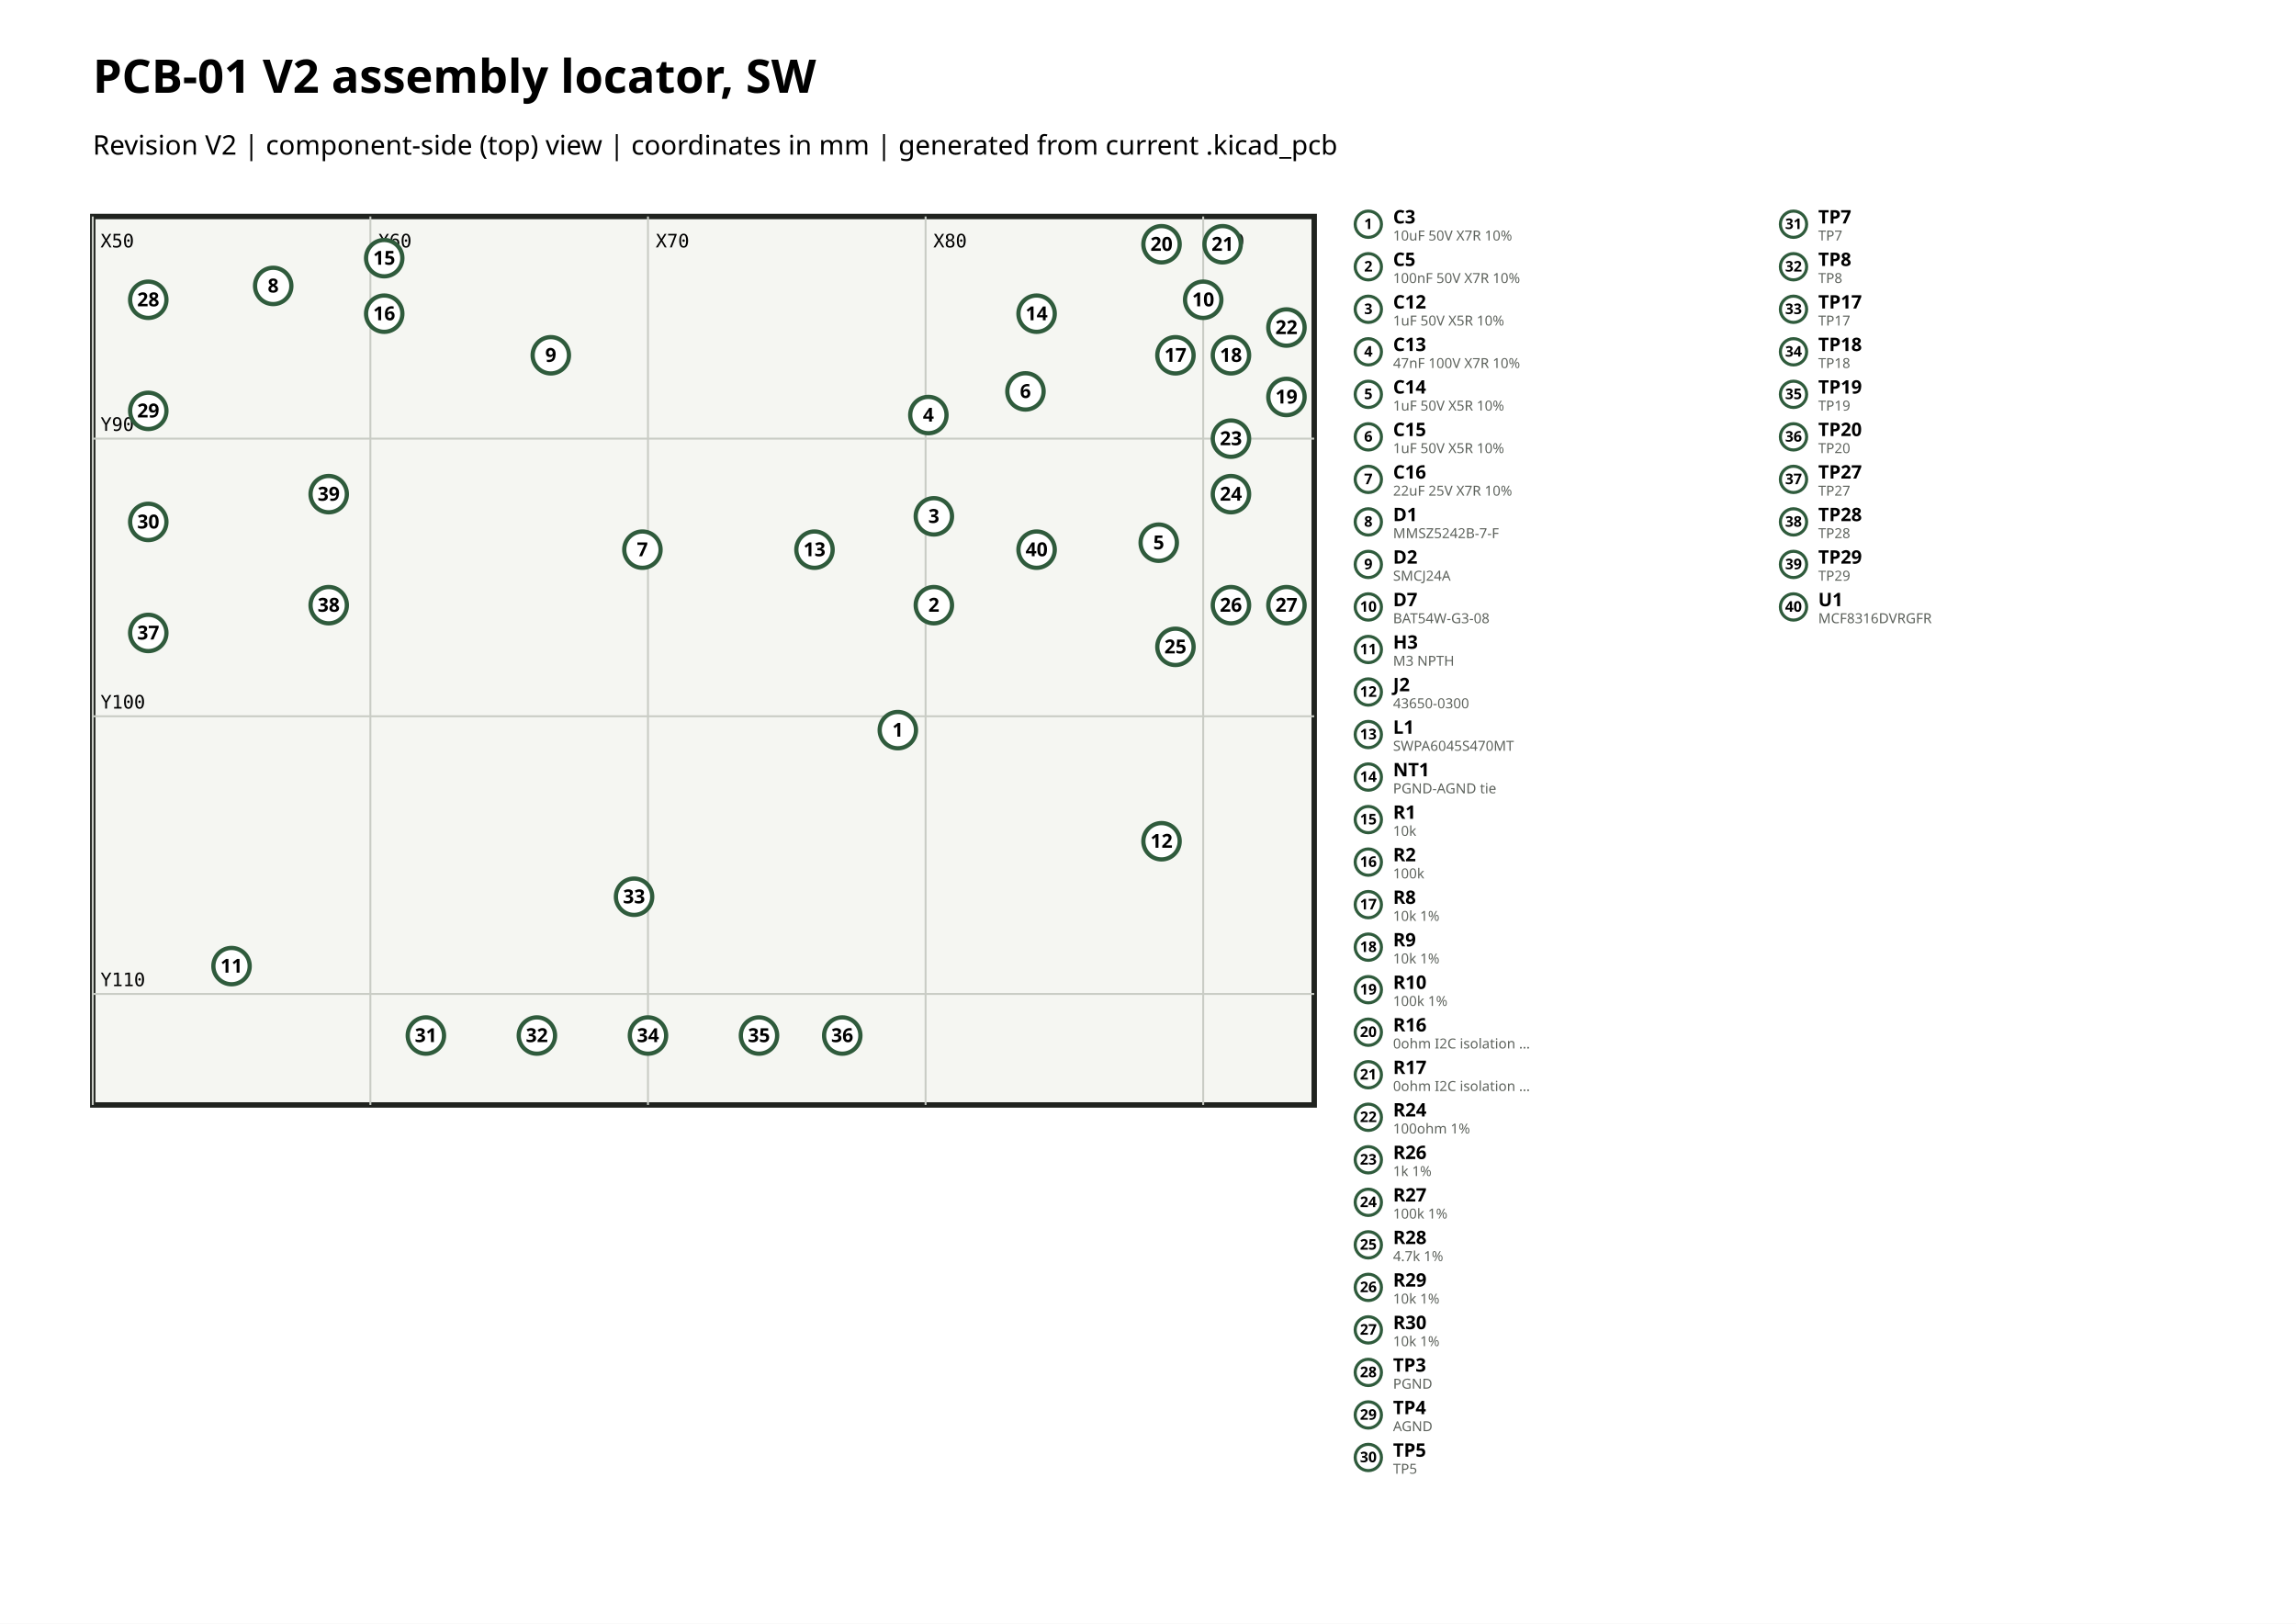
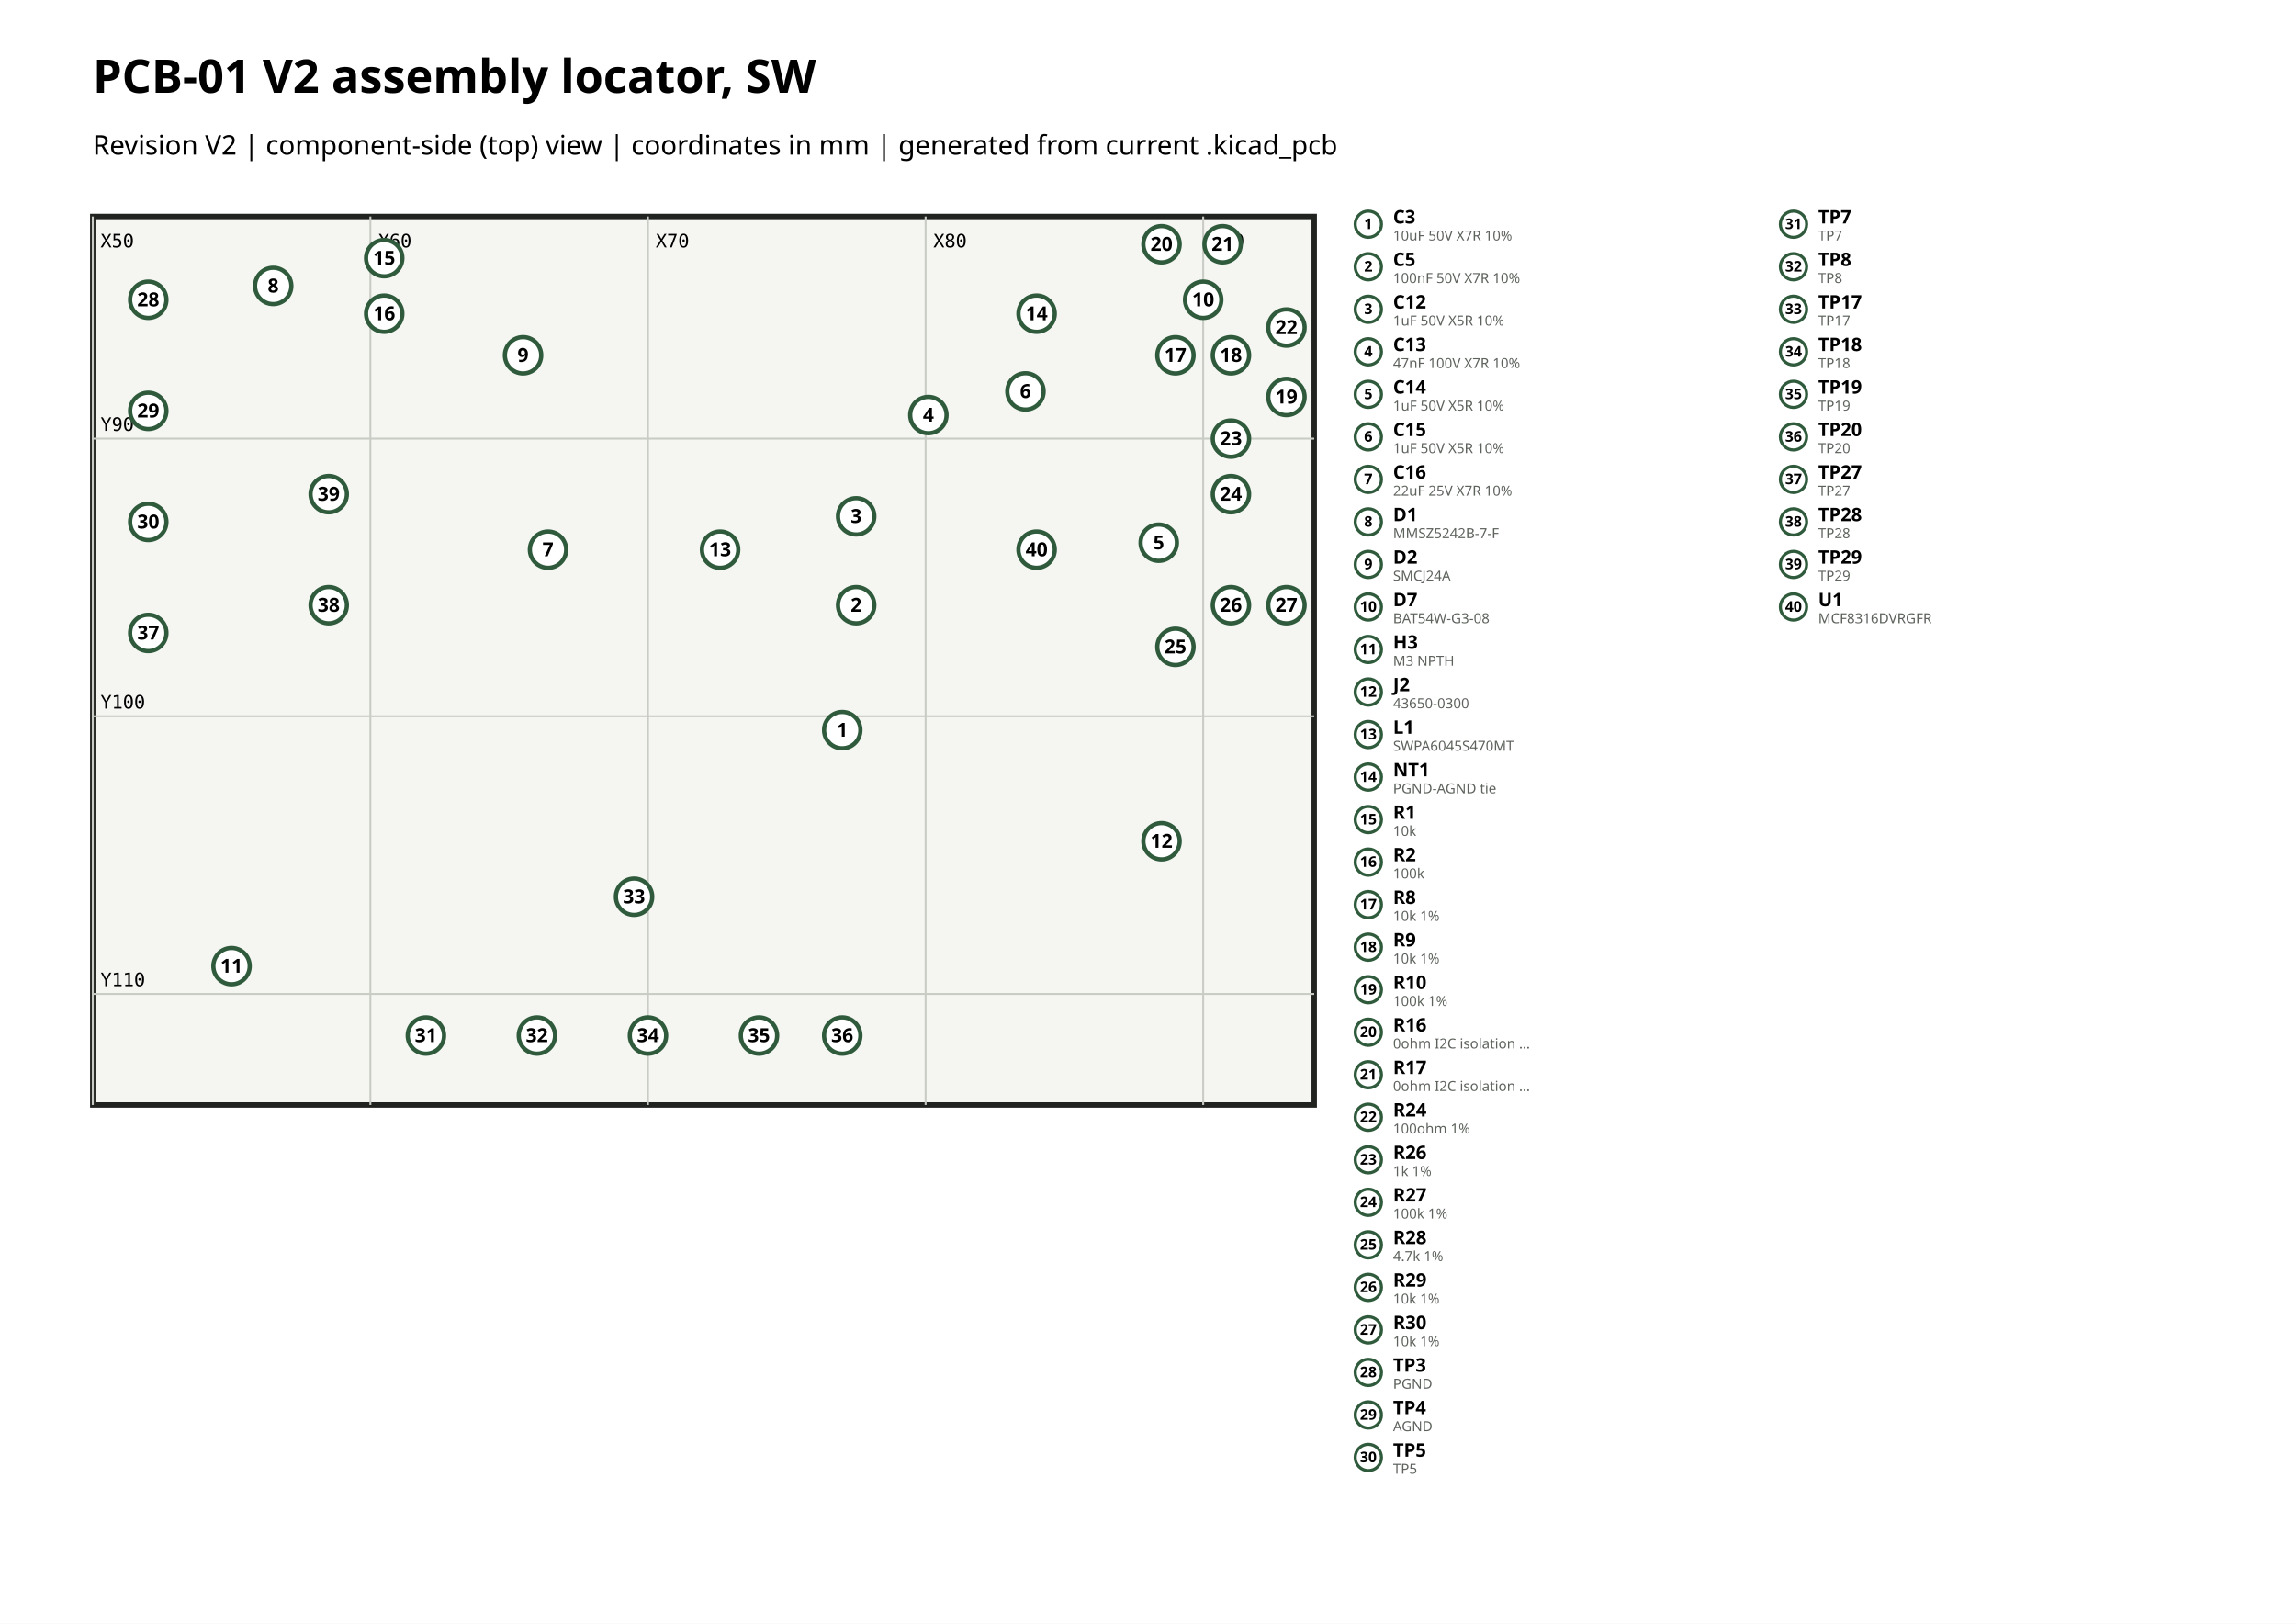
<svg xmlns="http://www.w3.org/2000/svg" width="297.0mm" height="210.0mm" viewBox="0 0 297.0 210.0">
  <rect width="297" height="210" fill="white" />
  <text x="12" y="12" font-family="sans-serif" font-size="6" font-weight="700">PCB-01 V2 assembly locator, SW</text>
  <text x="12" y="20" font-family="sans-serif" font-size="3.5">Revision V2 | component-side (top) view | coordinates in mm | generated from current .kicad_pcb</text>
  <rect x="12.0" y="28.0" width="158.0" height="114.909" fill="#f5f6f2" stroke="#20231f" stroke-width="0.7" />
  <line x1="12.00" y1="28.0" x2="12.00" y2="142.91" stroke="#c9ccc5" stroke-width="0.25" />
  <text x="13.00" y="32.00" font-family="monospace" font-size="2.4">X50</text>
  <line x1="47.91" y1="28.0" x2="47.91" y2="142.91" stroke="#c9ccc5" stroke-width="0.25" />
  <text x="48.91" y="32.00" font-family="monospace" font-size="2.4">X60</text>
  <line x1="83.82" y1="28.0" x2="83.82" y2="142.91" stroke="#c9ccc5" stroke-width="0.25" />
  <text x="84.82" y="32.00" font-family="monospace" font-size="2.4">X70</text>
  <line x1="119.73" y1="28.0" x2="119.73" y2="142.91" stroke="#c9ccc5" stroke-width="0.25" />
  <text x="120.73" y="32.00" font-family="monospace" font-size="2.4">X80</text>
  <line x1="155.64" y1="28.0" x2="155.64" y2="142.91" stroke="#c9ccc5" stroke-width="0.25" />
  <text x="156.64" y="32.00" font-family="monospace" font-size="2.4">X90</text>
  <line x1="12.0" y1="56.73" x2="170.00" y2="56.73" stroke="#c9ccc5" stroke-width="0.25" />
  <text x="13.00" y="55.73" font-family="monospace" font-size="2.4">Y90</text>
  <line x1="12.0" y1="92.64" x2="170.00" y2="92.64" stroke="#c9ccc5" stroke-width="0.25" />
  <text x="13.00" y="91.64" font-family="monospace" font-size="2.4">Y100</text>
  <line x1="12.0" y1="128.55" x2="170.00" y2="128.55" stroke="#c9ccc5" stroke-width="0.25" />
  <text x="13.00" y="127.55" font-family="monospace" font-size="2.4">Y110</text>
-   <circle cx="116.14" cy="94.43" r="0.8" fill="#232722" />
-   <circle cx="116.14" cy="94.43" r="2.35" fill="white" stroke="#2f5b3c" stroke-width="0.55" />
-   <text x="116.14" y="95.28" text-anchor="middle" font-family="sans-serif" font-size="2.5" font-weight="700">1</text>
-   <circle cx="120.80" cy="78.27" r="0.8" fill="#232722" />
-   <circle cx="120.80" cy="78.27" r="2.35" fill="white" stroke="#2f5b3c" stroke-width="0.55" />
-   <text x="120.80" y="79.12" text-anchor="middle" font-family="sans-serif" font-size="2.5" font-weight="700">2</text>
-   <circle cx="120.80" cy="66.78" r="0.8" fill="#232722" />
-   <circle cx="120.80" cy="66.78" r="2.35" fill="white" stroke="#2f5b3c" stroke-width="0.55" />
-   <text x="120.80" y="67.63" text-anchor="middle" font-family="sans-serif" font-size="2.5" font-weight="700">3</text>
+   <circle cx="108.95" cy="94.43" r="0.8" fill="#232722" />
+   <circle cx="108.95" cy="94.43" r="2.35" fill="white" stroke="#2f5b3c" stroke-width="0.55" />
+   <text x="108.95" y="95.28" text-anchor="middle" font-family="sans-serif" font-size="2.5" font-weight="700">1</text>
+   <circle cx="110.75" cy="78.27" r="0.8" fill="#232722" />
+   <circle cx="110.75" cy="78.27" r="2.35" fill="white" stroke="#2f5b3c" stroke-width="0.55" />
+   <text x="110.75" y="79.12" text-anchor="middle" font-family="sans-serif" font-size="2.5" font-weight="700">2</text>
+   <circle cx="110.75" cy="66.78" r="0.8" fill="#232722" />
+   <circle cx="110.75" cy="66.78" r="2.35" fill="white" stroke="#2f5b3c" stroke-width="0.55" />
+   <text x="110.75" y="67.63" text-anchor="middle" font-family="sans-serif" font-size="2.5" font-weight="700">3</text>
  <circle cx="120.09" cy="53.68" r="0.8" fill="#232722" />
  <circle cx="120.09" cy="53.68" r="2.35" fill="white" stroke="#2f5b3c" stroke-width="0.55" />
  <text x="120.09" y="54.53" text-anchor="middle" font-family="sans-serif" font-size="2.5" font-weight="700">4</text>
  <circle cx="149.89" cy="70.19" r="0.8" fill="#232722" />
  <circle cx="149.89" cy="70.19" r="2.35" fill="white" stroke="#2f5b3c" stroke-width="0.55" />
  <text x="149.89" y="71.04" text-anchor="middle" font-family="sans-serif" font-size="2.5" font-weight="700">5</text>
  <circle cx="132.65" cy="50.62" r="0.8" fill="#232722" />
  <circle cx="132.65" cy="50.62" r="2.35" fill="white" stroke="#2f5b3c" stroke-width="0.55" />
  <text x="132.65" y="51.47" text-anchor="middle" font-family="sans-serif" font-size="2.5" font-weight="700">6</text>
-   <circle cx="83.10" cy="71.09" r="0.8" fill="#232722" />
-   <circle cx="83.10" cy="71.09" r="2.35" fill="white" stroke="#2f5b3c" stroke-width="0.55" />
-   <text x="83.10" y="71.94" text-anchor="middle" font-family="sans-serif" font-size="2.5" font-weight="700">7</text>
+   <circle cx="70.89" cy="71.09" r="0.8" fill="#232722" />
+   <circle cx="70.89" cy="71.09" r="2.35" fill="white" stroke="#2f5b3c" stroke-width="0.55" />
+   <text x="70.89" y="71.94" text-anchor="middle" font-family="sans-serif" font-size="2.5" font-weight="700">7</text>
  <circle cx="35.34" cy="36.98" r="0.8" fill="#232722" />
  <circle cx="35.34" cy="36.98" r="2.35" fill="white" stroke="#2f5b3c" stroke-width="0.55" />
  <text x="35.34" y="37.83" text-anchor="middle" font-family="sans-serif" font-size="2.5" font-weight="700">8</text>
-   <circle cx="71.25" cy="45.95" r="0.8" fill="#232722" />
-   <circle cx="71.25" cy="45.95" r="2.35" fill="white" stroke="#2f5b3c" stroke-width="0.55" />
-   <text x="71.25" y="46.80" text-anchor="middle" font-family="sans-serif" font-size="2.5" font-weight="700">9</text>
+   <circle cx="67.66" cy="45.95" r="0.8" fill="#232722" />
+   <circle cx="67.66" cy="45.95" r="2.35" fill="white" stroke="#2f5b3c" stroke-width="0.55" />
+   <text x="67.66" y="46.80" text-anchor="middle" font-family="sans-serif" font-size="2.5" font-weight="700">9</text>
  <circle cx="155.64" cy="38.77" r="0.8" fill="#232722" />
  <circle cx="155.64" cy="38.77" r="2.35" fill="white" stroke="#2f5b3c" stroke-width="0.55" />
  <text x="155.64" y="39.62" text-anchor="middle" font-family="sans-serif" font-size="2.5" font-weight="700">10</text>
  <circle cx="29.95" cy="124.95" r="0.8" fill="#232722" />
  <circle cx="29.95" cy="124.95" r="2.35" fill="white" stroke="#2f5b3c" stroke-width="0.55" />
  <text x="29.95" y="125.80" text-anchor="middle" font-family="sans-serif" font-size="2.5" font-weight="700">11</text>
  <circle cx="150.25" cy="108.80" r="0.8" fill="#232722" />
  <circle cx="150.25" cy="108.80" r="2.35" fill="white" stroke="#2f5b3c" stroke-width="0.55" />
  <text x="150.25" y="109.65" text-anchor="middle" font-family="sans-serif" font-size="2.5" font-weight="700">12</text>
-   <circle cx="105.36" cy="71.09" r="0.8" fill="#232722" />
-   <circle cx="105.36" cy="71.09" r="2.35" fill="white" stroke="#2f5b3c" stroke-width="0.55" />
-   <text x="105.36" y="71.94" text-anchor="middle" font-family="sans-serif" font-size="2.5" font-weight="700">13</text>
+   <circle cx="93.15" cy="71.09" r="0.8" fill="#232722" />
+   <circle cx="93.15" cy="71.09" r="2.35" fill="white" stroke="#2f5b3c" stroke-width="0.55" />
+   <text x="93.15" y="71.94" text-anchor="middle" font-family="sans-serif" font-size="2.5" font-weight="700">13</text>
  <circle cx="134.09" cy="40.57" r="0.8" fill="#232722" />
  <circle cx="134.09" cy="40.57" r="2.35" fill="white" stroke="#2f5b3c" stroke-width="0.55" />
  <text x="134.09" y="41.42" text-anchor="middle" font-family="sans-serif" font-size="2.5" font-weight="700">14</text>
  <circle cx="49.70" cy="33.39" r="0.8" fill="#232722" />
  <circle cx="49.70" cy="33.39" r="2.35" fill="white" stroke="#2f5b3c" stroke-width="0.55" />
  <text x="49.70" y="34.24" text-anchor="middle" font-family="sans-serif" font-size="2.5" font-weight="700">15</text>
  <circle cx="49.70" cy="40.57" r="0.8" fill="#232722" />
  <circle cx="49.70" cy="40.57" r="2.35" fill="white" stroke="#2f5b3c" stroke-width="0.55" />
  <text x="49.70" y="41.42" text-anchor="middle" font-family="sans-serif" font-size="2.5" font-weight="700">16</text>
  <circle cx="152.05" cy="45.95" r="0.8" fill="#232722" />
  <circle cx="152.05" cy="45.95" r="2.35" fill="white" stroke="#2f5b3c" stroke-width="0.55" />
  <text x="152.05" y="46.80" text-anchor="middle" font-family="sans-serif" font-size="2.5" font-weight="700">17</text>
  <circle cx="159.23" cy="45.95" r="0.8" fill="#232722" />
  <circle cx="159.23" cy="45.95" r="2.35" fill="white" stroke="#2f5b3c" stroke-width="0.55" />
  <text x="159.23" y="46.80" text-anchor="middle" font-family="sans-serif" font-size="2.5" font-weight="700">18</text>
  <circle cx="166.41" cy="51.34" r="0.8" fill="#232722" />
  <circle cx="166.41" cy="51.34" r="2.35" fill="white" stroke="#2f5b3c" stroke-width="0.55" />
  <text x="166.41" y="52.19" text-anchor="middle" font-family="sans-serif" font-size="2.5" font-weight="700">19</text>
  <circle cx="150.25" cy="31.59" r="0.8" fill="#232722" />
  <circle cx="150.25" cy="31.59" r="2.35" fill="white" stroke="#2f5b3c" stroke-width="0.55" />
  <text x="150.25" y="32.44" text-anchor="middle" font-family="sans-serif" font-size="2.5" font-weight="700">20</text>
  <circle cx="158.15" cy="31.59" r="0.8" fill="#232722" />
  <circle cx="158.15" cy="31.59" r="2.35" fill="white" stroke="#2f5b3c" stroke-width="0.55" />
  <text x="158.15" y="32.44" text-anchor="middle" font-family="sans-serif" font-size="2.5" font-weight="700">21</text>
  <circle cx="166.41" cy="42.36" r="0.8" fill="#232722" />
  <circle cx="166.41" cy="42.36" r="2.35" fill="white" stroke="#2f5b3c" stroke-width="0.55" />
  <text x="166.41" y="43.21" text-anchor="middle" font-family="sans-serif" font-size="2.5" font-weight="700">22</text>
  <circle cx="159.23" cy="56.73" r="0.8" fill="#232722" />
  <circle cx="159.23" cy="56.73" r="2.35" fill="white" stroke="#2f5b3c" stroke-width="0.55" />
  <text x="159.23" y="57.58" text-anchor="middle" font-family="sans-serif" font-size="2.5" font-weight="700">23</text>
  <circle cx="159.23" cy="63.91" r="0.8" fill="#232722" />
  <circle cx="159.23" cy="63.91" r="2.35" fill="white" stroke="#2f5b3c" stroke-width="0.55" />
  <text x="159.23" y="64.76" text-anchor="middle" font-family="sans-serif" font-size="2.5" font-weight="700">24</text>
  <circle cx="152.05" cy="83.66" r="0.8" fill="#232722" />
  <circle cx="152.05" cy="83.66" r="2.35" fill="white" stroke="#2f5b3c" stroke-width="0.55" />
  <text x="152.05" y="84.51" text-anchor="middle" font-family="sans-serif" font-size="2.5" font-weight="700">25</text>
  <circle cx="159.23" cy="78.27" r="0.8" fill="#232722" />
  <circle cx="159.23" cy="78.27" r="2.35" fill="white" stroke="#2f5b3c" stroke-width="0.55" />
  <text x="159.23" y="79.12" text-anchor="middle" font-family="sans-serif" font-size="2.5" font-weight="700">26</text>
  <circle cx="166.41" cy="78.27" r="0.8" fill="#232722" />
  <circle cx="166.41" cy="78.27" r="2.35" fill="white" stroke="#2f5b3c" stroke-width="0.55" />
  <text x="166.41" y="79.12" text-anchor="middle" font-family="sans-serif" font-size="2.5" font-weight="700">27</text>
  <circle cx="19.18" cy="38.77" r="0.8" fill="#232722" />
  <circle cx="19.18" cy="38.77" r="2.35" fill="white" stroke="#2f5b3c" stroke-width="0.55" />
  <text x="19.18" y="39.62" text-anchor="middle" font-family="sans-serif" font-size="2.5" font-weight="700">28</text>
  <circle cx="19.18" cy="53.14" r="0.8" fill="#232722" />
  <circle cx="19.18" cy="53.14" r="2.35" fill="white" stroke="#2f5b3c" stroke-width="0.55" />
  <text x="19.18" y="53.99" text-anchor="middle" font-family="sans-serif" font-size="2.5" font-weight="700">29</text>
  <circle cx="19.18" cy="67.50" r="0.8" fill="#232722" />
  <circle cx="19.18" cy="67.50" r="2.35" fill="white" stroke="#2f5b3c" stroke-width="0.55" />
  <text x="19.18" y="68.35" text-anchor="middle" font-family="sans-serif" font-size="2.5" font-weight="700">30</text>
  <circle cx="55.09" cy="133.93" r="0.8" fill="#232722" />
  <circle cx="55.09" cy="133.93" r="2.35" fill="white" stroke="#2f5b3c" stroke-width="0.55" />
  <text x="55.09" y="134.78" text-anchor="middle" font-family="sans-serif" font-size="2.5" font-weight="700">31</text>
  <circle cx="69.45" cy="133.93" r="0.8" fill="#232722" />
  <circle cx="69.45" cy="133.93" r="2.35" fill="white" stroke="#2f5b3c" stroke-width="0.55" />
  <text x="69.45" y="134.78" text-anchor="middle" font-family="sans-serif" font-size="2.5" font-weight="700">32</text>
  <circle cx="82.02" cy="115.98" r="0.8" fill="#232722" />
  <circle cx="82.02" cy="115.98" r="2.35" fill="white" stroke="#2f5b3c" stroke-width="0.55" />
  <text x="82.02" y="116.83" text-anchor="middle" font-family="sans-serif" font-size="2.5" font-weight="700">33</text>
  <circle cx="83.82" cy="133.93" r="0.8" fill="#232722" />
  <circle cx="83.82" cy="133.93" r="2.35" fill="white" stroke="#2f5b3c" stroke-width="0.55" />
  <text x="83.82" y="134.78" text-anchor="middle" font-family="sans-serif" font-size="2.5" font-weight="700">34</text>
  <circle cx="98.18" cy="133.93" r="0.8" fill="#232722" />
  <circle cx="98.18" cy="133.93" r="2.35" fill="white" stroke="#2f5b3c" stroke-width="0.55" />
  <text x="98.18" y="134.78" text-anchor="middle" font-family="sans-serif" font-size="2.5" font-weight="700">35</text>
  <circle cx="108.95" cy="133.93" r="0.8" fill="#232722" />
  <circle cx="108.95" cy="133.93" r="2.35" fill="white" stroke="#2f5b3c" stroke-width="0.55" />
  <text x="108.95" y="134.78" text-anchor="middle" font-family="sans-serif" font-size="2.5" font-weight="700">36</text>
  <circle cx="19.18" cy="81.86" r="0.8" fill="#232722" />
  <circle cx="19.18" cy="81.86" r="2.35" fill="white" stroke="#2f5b3c" stroke-width="0.55" />
  <text x="19.18" y="82.71" text-anchor="middle" font-family="sans-serif" font-size="2.5" font-weight="700">37</text>
  <circle cx="42.52" cy="78.27" r="0.8" fill="#232722" />
  <circle cx="42.52" cy="78.27" r="2.35" fill="white" stroke="#2f5b3c" stroke-width="0.55" />
  <text x="42.52" y="79.12" text-anchor="middle" font-family="sans-serif" font-size="2.5" font-weight="700">38</text>
  <circle cx="42.52" cy="63.91" r="0.8" fill="#232722" />
  <circle cx="42.52" cy="63.91" r="2.35" fill="white" stroke="#2f5b3c" stroke-width="0.55" />
  <text x="42.52" y="64.76" text-anchor="middle" font-family="sans-serif" font-size="2.5" font-weight="700">39</text>
  <circle cx="134.09" cy="71.09" r="0.8" fill="#232722" />
  <circle cx="134.09" cy="71.09" r="2.35" fill="white" stroke="#2f5b3c" stroke-width="0.55" />
  <text x="134.09" y="71.94" text-anchor="middle" font-family="sans-serif" font-size="2.5" font-weight="700">40</text>
  <circle cx="177.0" cy="29.0" r="1.7" fill="white" stroke="#2f5b3c" stroke-width="0.4" />
  <text x="177.0" y="29.62" text-anchor="middle" font-family="sans-serif" font-size="1.9" font-weight="700">1</text>
  <text x="180.2" y="28.9" font-family="sans-serif" font-size="2.4" font-weight="700">C3</text>
  <text x="180.2" y="31.1" font-family="sans-serif" font-size="1.8" fill="#5d625c">10uF 50V X7R 10%</text>
  <circle cx="177.0" cy="34.5" r="1.7" fill="white" stroke="#2f5b3c" stroke-width="0.4" />
  <text x="177.0" y="35.12" text-anchor="middle" font-family="sans-serif" font-size="1.9" font-weight="700">2</text>
  <text x="180.2" y="34.4" font-family="sans-serif" font-size="2.4" font-weight="700">C5</text>
  <text x="180.2" y="36.6" font-family="sans-serif" font-size="1.8" fill="#5d625c">100nF 50V X7R 10%</text>
  <circle cx="177.0" cy="40.0" r="1.7" fill="white" stroke="#2f5b3c" stroke-width="0.4" />
  <text x="177.0" y="40.62" text-anchor="middle" font-family="sans-serif" font-size="1.9" font-weight="700">3</text>
  <text x="180.2" y="39.9" font-family="sans-serif" font-size="2.4" font-weight="700">C12</text>
  <text x="180.2" y="42.1" font-family="sans-serif" font-size="1.8" fill="#5d625c">1uF 50V X5R 10%</text>
  <circle cx="177.0" cy="45.5" r="1.7" fill="white" stroke="#2f5b3c" stroke-width="0.4" />
  <text x="177.0" y="46.12" text-anchor="middle" font-family="sans-serif" font-size="1.9" font-weight="700">4</text>
  <text x="180.2" y="45.4" font-family="sans-serif" font-size="2.4" font-weight="700">C13</text>
  <text x="180.2" y="47.6" font-family="sans-serif" font-size="1.8" fill="#5d625c">47nF 100V X7R 10%</text>
  <circle cx="177.0" cy="51.0" r="1.7" fill="white" stroke="#2f5b3c" stroke-width="0.4" />
  <text x="177.0" y="51.62" text-anchor="middle" font-family="sans-serif" font-size="1.9" font-weight="700">5</text>
  <text x="180.2" y="50.9" font-family="sans-serif" font-size="2.4" font-weight="700">C14</text>
  <text x="180.2" y="53.1" font-family="sans-serif" font-size="1.8" fill="#5d625c">1uF 50V X5R 10%</text>
  <circle cx="177.0" cy="56.5" r="1.7" fill="white" stroke="#2f5b3c" stroke-width="0.4" />
  <text x="177.0" y="57.12" text-anchor="middle" font-family="sans-serif" font-size="1.9" font-weight="700">6</text>
  <text x="180.2" y="56.4" font-family="sans-serif" font-size="2.4" font-weight="700">C15</text>
  <text x="180.2" y="58.6" font-family="sans-serif" font-size="1.8" fill="#5d625c">1uF 50V X5R 10%</text>
  <circle cx="177.0" cy="62.0" r="1.7" fill="white" stroke="#2f5b3c" stroke-width="0.4" />
  <text x="177.0" y="62.62" text-anchor="middle" font-family="sans-serif" font-size="1.9" font-weight="700">7</text>
  <text x="180.2" y="61.9" font-family="sans-serif" font-size="2.4" font-weight="700">C16</text>
  <text x="180.2" y="64.1" font-family="sans-serif" font-size="1.8" fill="#5d625c">22uF 25V X7R 10%</text>
  <circle cx="177.0" cy="67.5" r="1.7" fill="white" stroke="#2f5b3c" stroke-width="0.4" />
  <text x="177.0" y="68.12" text-anchor="middle" font-family="sans-serif" font-size="1.9" font-weight="700">8</text>
  <text x="180.2" y="67.4" font-family="sans-serif" font-size="2.4" font-weight="700">D1</text>
  <text x="180.2" y="69.6" font-family="sans-serif" font-size="1.8" fill="#5d625c">MMSZ5242B-7-F</text>
  <circle cx="177.0" cy="73.0" r="1.7" fill="white" stroke="#2f5b3c" stroke-width="0.4" />
  <text x="177.0" y="73.62" text-anchor="middle" font-family="sans-serif" font-size="1.9" font-weight="700">9</text>
  <text x="180.2" y="72.9" font-family="sans-serif" font-size="2.4" font-weight="700">D2</text>
  <text x="180.2" y="75.1" font-family="sans-serif" font-size="1.8" fill="#5d625c">SMCJ24A</text>
  <circle cx="177.0" cy="78.5" r="1.7" fill="white" stroke="#2f5b3c" stroke-width="0.4" />
  <text x="177.0" y="79.12" text-anchor="middle" font-family="sans-serif" font-size="1.9" font-weight="700">10</text>
  <text x="180.2" y="78.4" font-family="sans-serif" font-size="2.4" font-weight="700">D7</text>
  <text x="180.2" y="80.6" font-family="sans-serif" font-size="1.8" fill="#5d625c">BAT54W-G3-08</text>
  <circle cx="177.0" cy="84.0" r="1.7" fill="white" stroke="#2f5b3c" stroke-width="0.4" />
  <text x="177.0" y="84.62" text-anchor="middle" font-family="sans-serif" font-size="1.9" font-weight="700">11</text>
  <text x="180.2" y="83.9" font-family="sans-serif" font-size="2.4" font-weight="700">H3</text>
  <text x="180.2" y="86.1" font-family="sans-serif" font-size="1.8" fill="#5d625c">M3 NPTH</text>
  <circle cx="177.0" cy="89.5" r="1.7" fill="white" stroke="#2f5b3c" stroke-width="0.4" />
  <text x="177.0" y="90.12" text-anchor="middle" font-family="sans-serif" font-size="1.9" font-weight="700">12</text>
  <text x="180.2" y="89.4" font-family="sans-serif" font-size="2.4" font-weight="700">J2</text>
  <text x="180.2" y="91.6" font-family="sans-serif" font-size="1.8" fill="#5d625c">43650-0300</text>
  <circle cx="177.0" cy="95.0" r="1.7" fill="white" stroke="#2f5b3c" stroke-width="0.4" />
  <text x="177.0" y="95.62" text-anchor="middle" font-family="sans-serif" font-size="1.9" font-weight="700">13</text>
  <text x="180.2" y="94.9" font-family="sans-serif" font-size="2.4" font-weight="700">L1</text>
  <text x="180.2" y="97.1" font-family="sans-serif" font-size="1.8" fill="#5d625c">SWPA6045S470MT</text>
  <circle cx="177.0" cy="100.5" r="1.7" fill="white" stroke="#2f5b3c" stroke-width="0.4" />
  <text x="177.0" y="101.12" text-anchor="middle" font-family="sans-serif" font-size="1.9" font-weight="700">14</text>
  <text x="180.2" y="100.4" font-family="sans-serif" font-size="2.4" font-weight="700">NT1</text>
  <text x="180.2" y="102.6" font-family="sans-serif" font-size="1.8" fill="#5d625c">PGND-AGND tie</text>
  <circle cx="177.0" cy="106.0" r="1.7" fill="white" stroke="#2f5b3c" stroke-width="0.4" />
  <text x="177.0" y="106.62" text-anchor="middle" font-family="sans-serif" font-size="1.9" font-weight="700">15</text>
  <text x="180.2" y="105.9" font-family="sans-serif" font-size="2.4" font-weight="700">R1</text>
  <text x="180.2" y="108.1" font-family="sans-serif" font-size="1.8" fill="#5d625c">10k</text>
  <circle cx="177.0" cy="111.5" r="1.7" fill="white" stroke="#2f5b3c" stroke-width="0.4" />
  <text x="177.0" y="112.12" text-anchor="middle" font-family="sans-serif" font-size="1.9" font-weight="700">16</text>
  <text x="180.2" y="111.4" font-family="sans-serif" font-size="2.4" font-weight="700">R2</text>
  <text x="180.2" y="113.6" font-family="sans-serif" font-size="1.8" fill="#5d625c">100k</text>
  <circle cx="177.0" cy="117.0" r="1.7" fill="white" stroke="#2f5b3c" stroke-width="0.4" />
  <text x="177.0" y="117.62" text-anchor="middle" font-family="sans-serif" font-size="1.9" font-weight="700">17</text>
  <text x="180.2" y="116.9" font-family="sans-serif" font-size="2.4" font-weight="700">R8</text>
  <text x="180.2" y="119.1" font-family="sans-serif" font-size="1.8" fill="#5d625c">10k 1%</text>
  <circle cx="177.0" cy="122.5" r="1.7" fill="white" stroke="#2f5b3c" stroke-width="0.4" />
  <text x="177.0" y="123.12" text-anchor="middle" font-family="sans-serif" font-size="1.9" font-weight="700">18</text>
  <text x="180.2" y="122.4" font-family="sans-serif" font-size="2.4" font-weight="700">R9</text>
  <text x="180.2" y="124.6" font-family="sans-serif" font-size="1.8" fill="#5d625c">10k 1%</text>
  <circle cx="177.0" cy="128.0" r="1.7" fill="white" stroke="#2f5b3c" stroke-width="0.4" />
  <text x="177.0" y="128.62" text-anchor="middle" font-family="sans-serif" font-size="1.9" font-weight="700">19</text>
  <text x="180.2" y="127.9" font-family="sans-serif" font-size="2.4" font-weight="700">R10</text>
  <text x="180.2" y="130.1" font-family="sans-serif" font-size="1.8" fill="#5d625c">100k 1%</text>
  <circle cx="177.0" cy="133.5" r="1.7" fill="white" stroke="#2f5b3c" stroke-width="0.4" />
  <text x="177.0" y="134.12" text-anchor="middle" font-family="sans-serif" font-size="1.9" font-weight="700">20</text>
  <text x="180.2" y="133.4" font-family="sans-serif" font-size="2.4" font-weight="700">R16</text>
  <text x="180.2" y="135.6" font-family="sans-serif" font-size="1.8" fill="#5d625c">0ohm I2C isolation …</text>
  <circle cx="177.0" cy="139.0" r="1.7" fill="white" stroke="#2f5b3c" stroke-width="0.4" />
  <text x="177.0" y="139.62" text-anchor="middle" font-family="sans-serif" font-size="1.9" font-weight="700">21</text>
  <text x="180.2" y="138.9" font-family="sans-serif" font-size="2.4" font-weight="700">R17</text>
  <text x="180.2" y="141.1" font-family="sans-serif" font-size="1.8" fill="#5d625c">0ohm I2C isolation …</text>
  <circle cx="177.0" cy="144.5" r="1.7" fill="white" stroke="#2f5b3c" stroke-width="0.4" />
  <text x="177.0" y="145.12" text-anchor="middle" font-family="sans-serif" font-size="1.9" font-weight="700">22</text>
  <text x="180.2" y="144.4" font-family="sans-serif" font-size="2.4" font-weight="700">R24</text>
  <text x="180.2" y="146.6" font-family="sans-serif" font-size="1.8" fill="#5d625c">100ohm 1%</text>
  <circle cx="177.0" cy="150.0" r="1.7" fill="white" stroke="#2f5b3c" stroke-width="0.4" />
  <text x="177.0" y="150.62" text-anchor="middle" font-family="sans-serif" font-size="1.9" font-weight="700">23</text>
  <text x="180.2" y="149.9" font-family="sans-serif" font-size="2.4" font-weight="700">R26</text>
  <text x="180.2" y="152.1" font-family="sans-serif" font-size="1.8" fill="#5d625c">1k 1%</text>
  <circle cx="177.0" cy="155.5" r="1.7" fill="white" stroke="#2f5b3c" stroke-width="0.4" />
  <text x="177.0" y="156.12" text-anchor="middle" font-family="sans-serif" font-size="1.9" font-weight="700">24</text>
  <text x="180.2" y="155.4" font-family="sans-serif" font-size="2.4" font-weight="700">R27</text>
  <text x="180.2" y="157.6" font-family="sans-serif" font-size="1.8" fill="#5d625c">100k 1%</text>
  <circle cx="177.0" cy="161.0" r="1.7" fill="white" stroke="#2f5b3c" stroke-width="0.4" />
  <text x="177.0" y="161.62" text-anchor="middle" font-family="sans-serif" font-size="1.9" font-weight="700">25</text>
  <text x="180.2" y="160.9" font-family="sans-serif" font-size="2.4" font-weight="700">R28</text>
  <text x="180.2" y="163.1" font-family="sans-serif" font-size="1.8" fill="#5d625c">4.7k 1%</text>
  <circle cx="177.0" cy="166.5" r="1.7" fill="white" stroke="#2f5b3c" stroke-width="0.4" />
  <text x="177.0" y="167.12" text-anchor="middle" font-family="sans-serif" font-size="1.9" font-weight="700">26</text>
  <text x="180.2" y="166.4" font-family="sans-serif" font-size="2.4" font-weight="700">R29</text>
  <text x="180.2" y="168.6" font-family="sans-serif" font-size="1.8" fill="#5d625c">10k 1%</text>
  <circle cx="177.0" cy="172.0" r="1.7" fill="white" stroke="#2f5b3c" stroke-width="0.4" />
  <text x="177.0" y="172.62" text-anchor="middle" font-family="sans-serif" font-size="1.9" font-weight="700">27</text>
  <text x="180.2" y="171.9" font-family="sans-serif" font-size="2.4" font-weight="700">R30</text>
  <text x="180.2" y="174.1" font-family="sans-serif" font-size="1.8" fill="#5d625c">10k 1%</text>
  <circle cx="177.0" cy="177.5" r="1.7" fill="white" stroke="#2f5b3c" stroke-width="0.4" />
  <text x="177.0" y="178.12" text-anchor="middle" font-family="sans-serif" font-size="1.9" font-weight="700">28</text>
  <text x="180.2" y="177.4" font-family="sans-serif" font-size="2.4" font-weight="700">TP3</text>
  <text x="180.2" y="179.6" font-family="sans-serif" font-size="1.8" fill="#5d625c">PGND</text>
  <circle cx="177.0" cy="183.0" r="1.7" fill="white" stroke="#2f5b3c" stroke-width="0.4" />
  <text x="177.0" y="183.62" text-anchor="middle" font-family="sans-serif" font-size="1.9" font-weight="700">29</text>
  <text x="180.2" y="182.9" font-family="sans-serif" font-size="2.4" font-weight="700">TP4</text>
  <text x="180.2" y="185.1" font-family="sans-serif" font-size="1.8" fill="#5d625c">AGND</text>
  <circle cx="177.0" cy="188.5" r="1.7" fill="white" stroke="#2f5b3c" stroke-width="0.4" />
  <text x="177.0" y="189.12" text-anchor="middle" font-family="sans-serif" font-size="1.9" font-weight="700">30</text>
  <text x="180.2" y="188.4" font-family="sans-serif" font-size="2.4" font-weight="700">TP5</text>
  <text x="180.2" y="190.6" font-family="sans-serif" font-size="1.8" fill="#5d625c">TP5</text>
  <circle cx="232.0" cy="29.0" r="1.7" fill="white" stroke="#2f5b3c" stroke-width="0.4" />
  <text x="232.0" y="29.62" text-anchor="middle" font-family="sans-serif" font-size="1.9" font-weight="700">31</text>
  <text x="235.2" y="28.9" font-family="sans-serif" font-size="2.4" font-weight="700">TP7</text>
  <text x="235.2" y="31.1" font-family="sans-serif" font-size="1.8" fill="#5d625c">TP7</text>
  <circle cx="232.0" cy="34.5" r="1.7" fill="white" stroke="#2f5b3c" stroke-width="0.4" />
  <text x="232.0" y="35.12" text-anchor="middle" font-family="sans-serif" font-size="1.9" font-weight="700">32</text>
  <text x="235.2" y="34.4" font-family="sans-serif" font-size="2.4" font-weight="700">TP8</text>
  <text x="235.2" y="36.6" font-family="sans-serif" font-size="1.8" fill="#5d625c">TP8</text>
  <circle cx="232.0" cy="40.0" r="1.7" fill="white" stroke="#2f5b3c" stroke-width="0.4" />
  <text x="232.0" y="40.62" text-anchor="middle" font-family="sans-serif" font-size="1.9" font-weight="700">33</text>
  <text x="235.2" y="39.9" font-family="sans-serif" font-size="2.4" font-weight="700">TP17</text>
  <text x="235.2" y="42.1" font-family="sans-serif" font-size="1.8" fill="#5d625c">TP17</text>
  <circle cx="232.0" cy="45.5" r="1.7" fill="white" stroke="#2f5b3c" stroke-width="0.4" />
  <text x="232.0" y="46.12" text-anchor="middle" font-family="sans-serif" font-size="1.9" font-weight="700">34</text>
  <text x="235.2" y="45.4" font-family="sans-serif" font-size="2.4" font-weight="700">TP18</text>
  <text x="235.2" y="47.6" font-family="sans-serif" font-size="1.8" fill="#5d625c">TP18</text>
  <circle cx="232.0" cy="51.0" r="1.7" fill="white" stroke="#2f5b3c" stroke-width="0.4" />
  <text x="232.0" y="51.62" text-anchor="middle" font-family="sans-serif" font-size="1.9" font-weight="700">35</text>
  <text x="235.2" y="50.9" font-family="sans-serif" font-size="2.4" font-weight="700">TP19</text>
  <text x="235.2" y="53.1" font-family="sans-serif" font-size="1.8" fill="#5d625c">TP19</text>
  <circle cx="232.0" cy="56.5" r="1.7" fill="white" stroke="#2f5b3c" stroke-width="0.4" />
  <text x="232.0" y="57.12" text-anchor="middle" font-family="sans-serif" font-size="1.9" font-weight="700">36</text>
  <text x="235.2" y="56.4" font-family="sans-serif" font-size="2.4" font-weight="700">TP20</text>
  <text x="235.2" y="58.6" font-family="sans-serif" font-size="1.8" fill="#5d625c">TP20</text>
  <circle cx="232.0" cy="62.0" r="1.7" fill="white" stroke="#2f5b3c" stroke-width="0.4" />
  <text x="232.0" y="62.62" text-anchor="middle" font-family="sans-serif" font-size="1.9" font-weight="700">37</text>
  <text x="235.2" y="61.9" font-family="sans-serif" font-size="2.4" font-weight="700">TP27</text>
  <text x="235.2" y="64.1" font-family="sans-serif" font-size="1.8" fill="#5d625c">TP27</text>
  <circle cx="232.0" cy="67.5" r="1.7" fill="white" stroke="#2f5b3c" stroke-width="0.4" />
  <text x="232.0" y="68.12" text-anchor="middle" font-family="sans-serif" font-size="1.9" font-weight="700">38</text>
  <text x="235.2" y="67.4" font-family="sans-serif" font-size="2.4" font-weight="700">TP28</text>
  <text x="235.2" y="69.6" font-family="sans-serif" font-size="1.8" fill="#5d625c">TP28</text>
  <circle cx="232.0" cy="73.0" r="1.7" fill="white" stroke="#2f5b3c" stroke-width="0.4" />
  <text x="232.0" y="73.62" text-anchor="middle" font-family="sans-serif" font-size="1.9" font-weight="700">39</text>
  <text x="235.2" y="72.9" font-family="sans-serif" font-size="2.4" font-weight="700">TP29</text>
  <text x="235.2" y="75.1" font-family="sans-serif" font-size="1.8" fill="#5d625c">TP29</text>
  <circle cx="232.0" cy="78.5" r="1.7" fill="white" stroke="#2f5b3c" stroke-width="0.4" />
  <text x="232.0" y="79.12" text-anchor="middle" font-family="sans-serif" font-size="1.9" font-weight="700">40</text>
  <text x="235.2" y="78.4" font-family="sans-serif" font-size="2.4" font-weight="700">U1</text>
  <text x="235.2" y="80.6" font-family="sans-serif" font-size="1.8" fill="#5d625c">MCF8316DVRGFR</text>
</svg>
